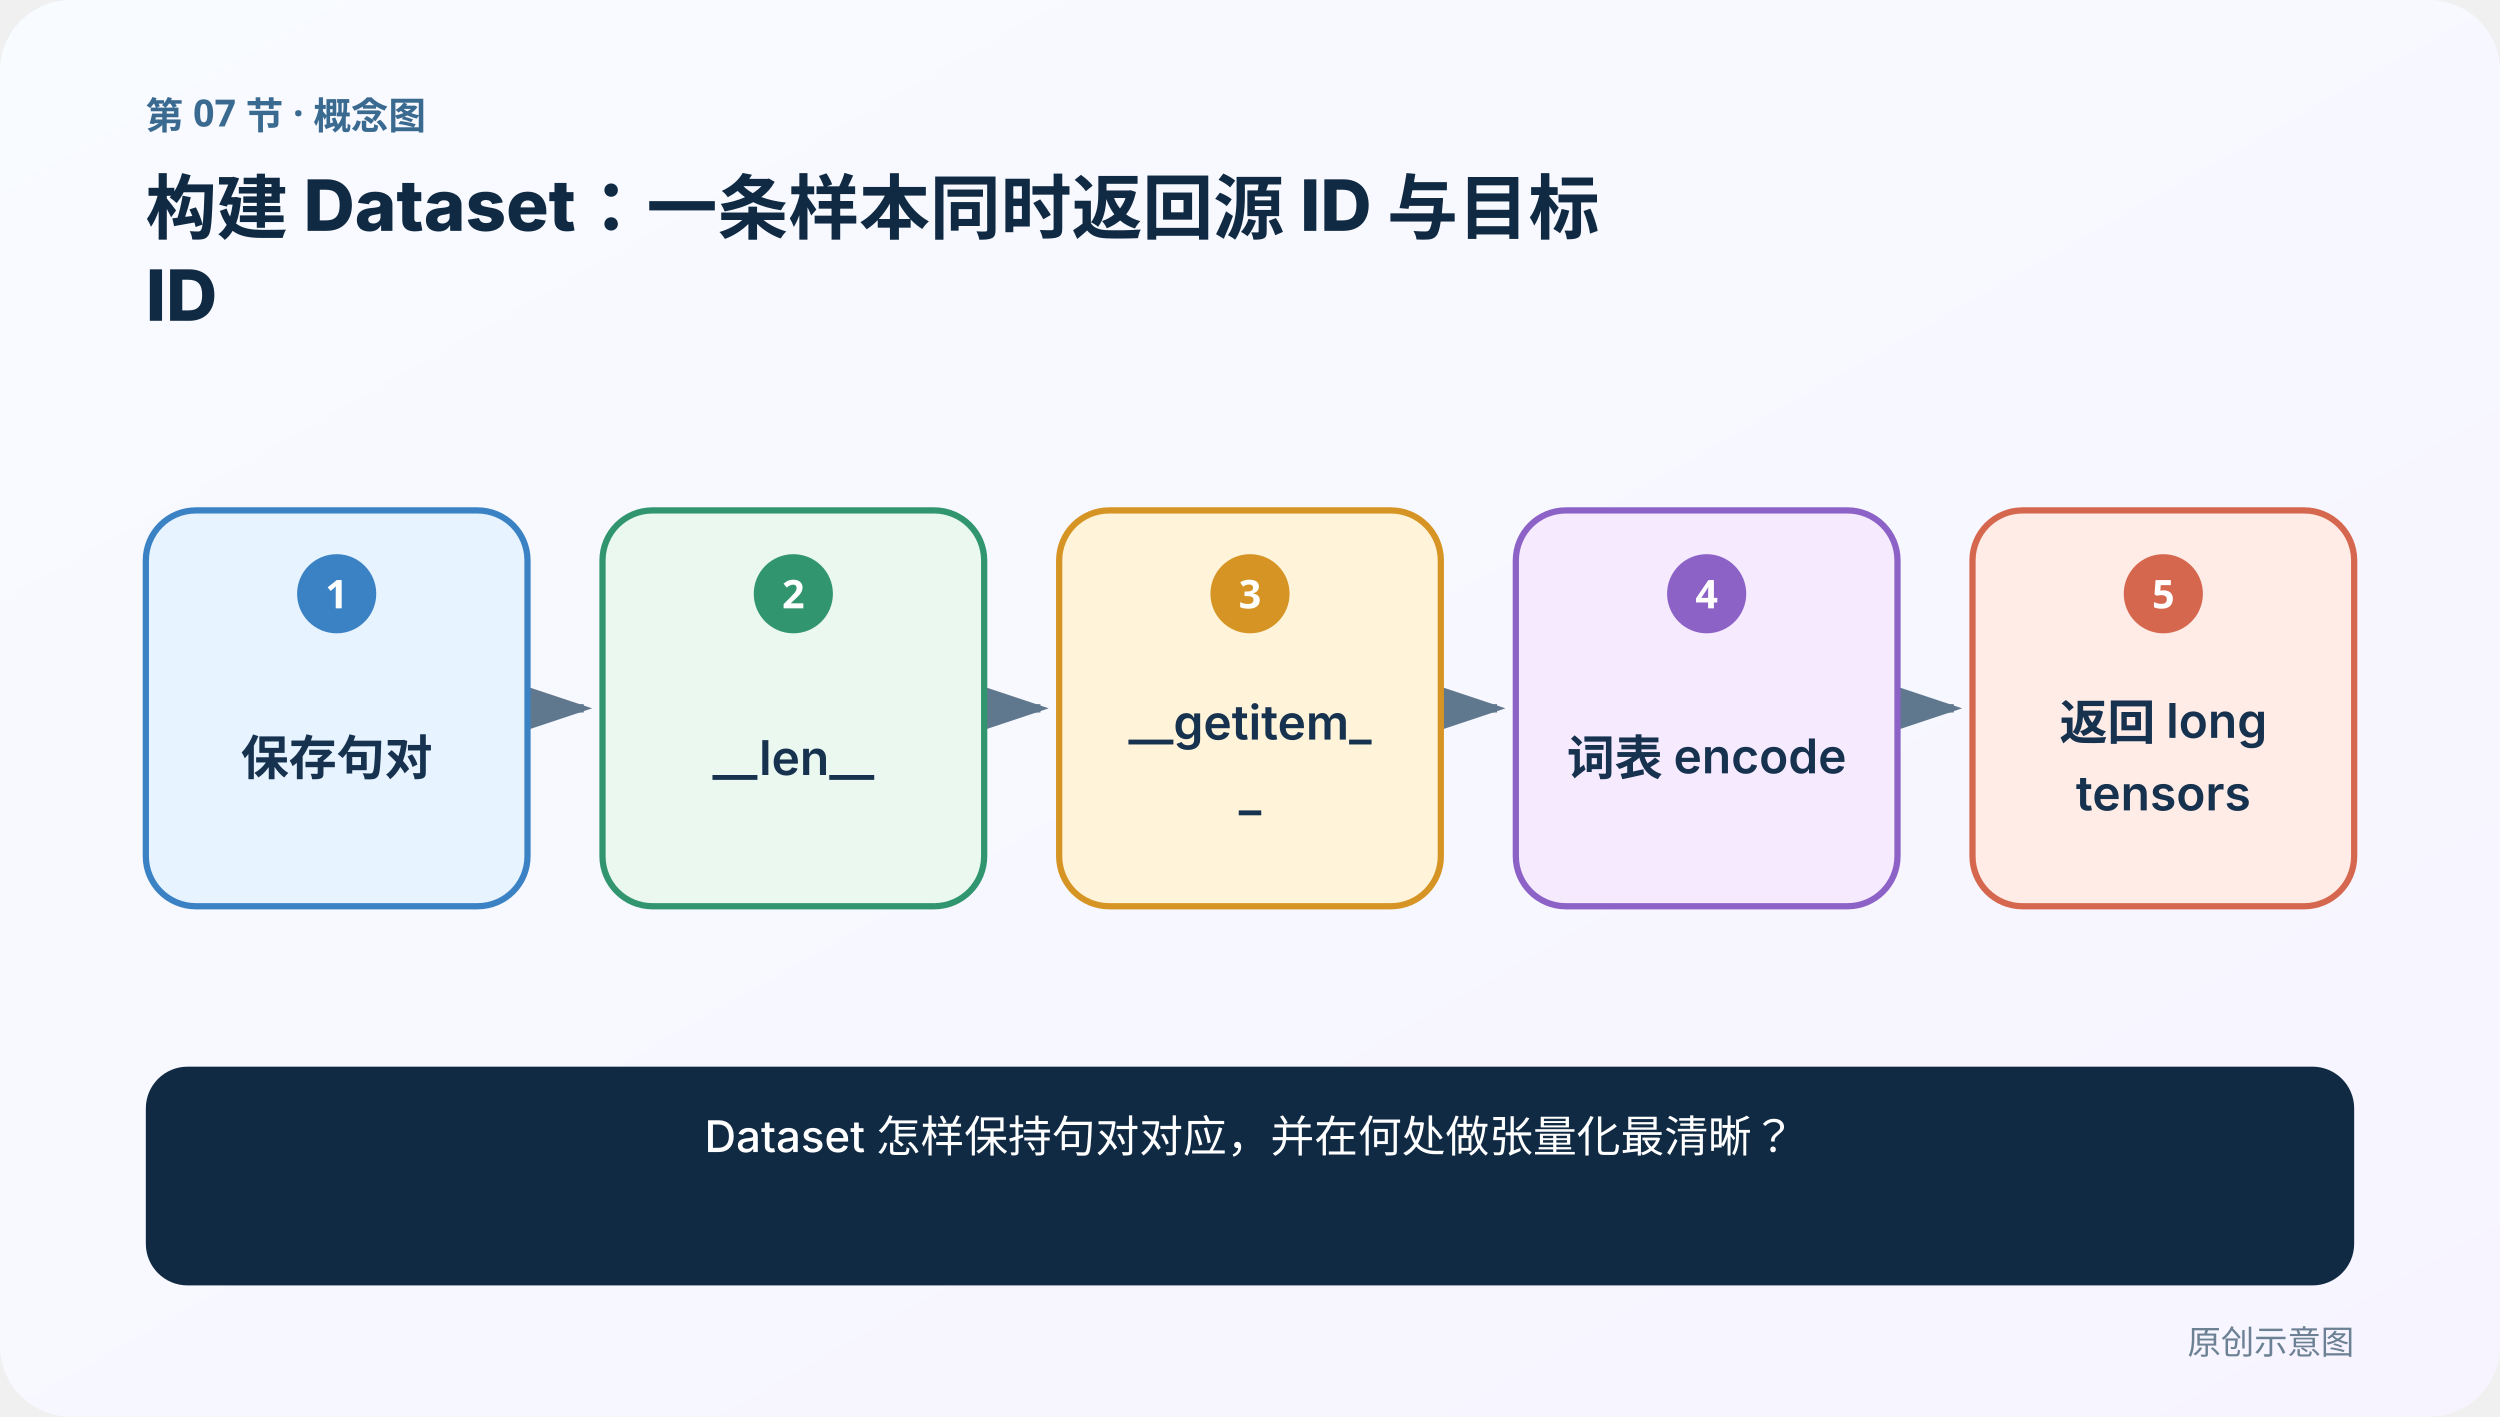
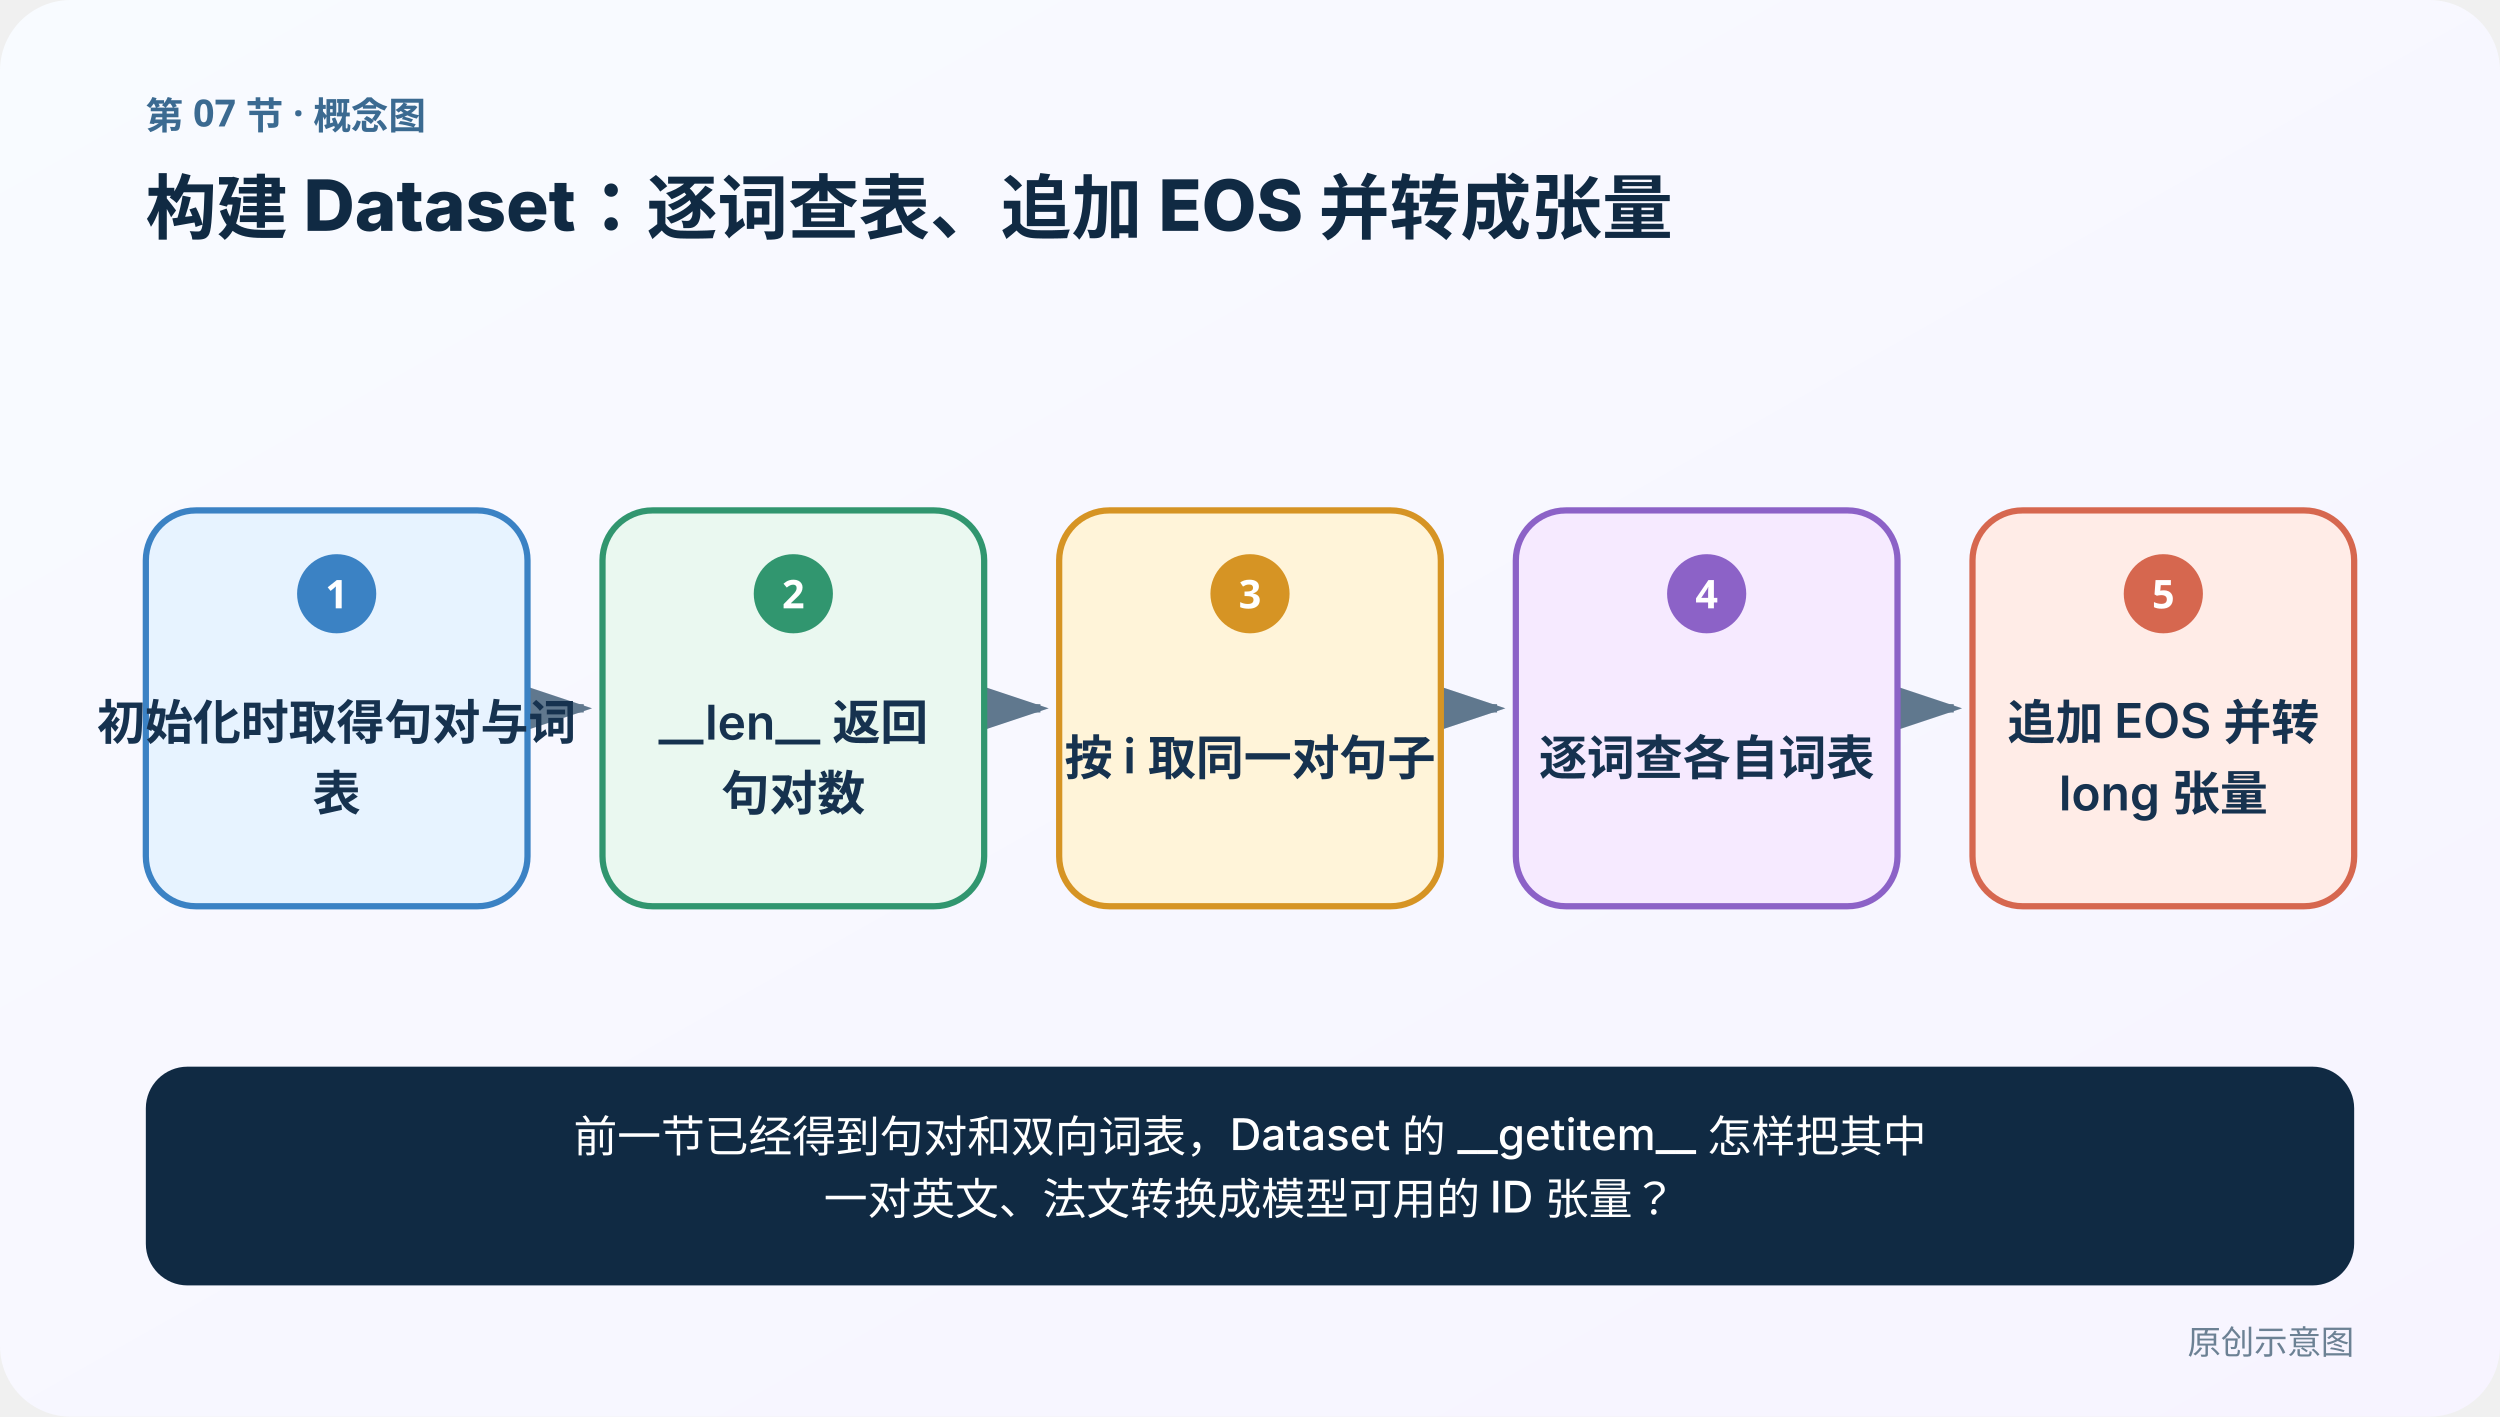
<svg xmlns="http://www.w3.org/2000/svg" width="1200" height="680" viewBox="0 0 1200 680" role="img" aria-labelledby="title desc">
  <defs>
    <linearGradient id="bg" x1="0" y1="0" x2="1" y2="1">
      <stop stop-color="#F8FBFF" />
      <stop offset="1" stop-color="#F7F4FF" />
    </linearGradient>
    <marker id="arrow" markerWidth="10" markerHeight="10" refX="8" refY="3" orient="auto">
      <path d="M0,0 L0,6 L9,3 z" fill="#60788E" />
    </marker>
  </defs>
  <rect width="1200" height="680" rx="34" fill="url(#bg)" />
  <text x="70" y="62" font-family="sans-serif" font-size="18" font-weight="700" fill="#3B6A91">第 07 节 · 概念图</text>
-   <text x="70" y="112" text-anchor="start" font-family="-apple-system,BlinkMacSystemFont,'PingFang SC','Microsoft YaHei',sans-serif" font-size="34" font-weight="760" fill="#102A43">构建 Dataset：一条样本同时返回源 ID 与目标</text>
-   <text x="70" y="154" text-anchor="start" font-family="-apple-system,BlinkMacSystemFont,'PingFang SC','Microsoft YaHei',sans-serif" font-size="34" font-weight="760" fill="#102A43">ID</text>
+   <text x="70" y="112" text-anchor="start" font-family="-apple-system,BlinkMacSystemFont,'PingFang SC','Microsoft YaHei',sans-serif" font-size="34" font-weight="760" fill="#102A43">构建 Dataset：逐词查表、追加 EOS 并转成张量</text>
  <line x1="260.2" y1="340" x2="280.2" y2="340" stroke="#60788E" stroke-width="4" marker-end="url(#arrow)" />
  <line x1="479.4" y1="340" x2="499.4" y2="340" stroke="#60788E" stroke-width="4" marker-end="url(#arrow)" />
  <line x1="698.6" y1="340" x2="718.6" y2="340" stroke="#60788E" stroke-width="4" marker-end="url(#arrow)" />
  <line x1="917.8" y1="340" x2="937.8" y2="340" stroke="#60788E" stroke-width="4" marker-end="url(#arrow)" />
  <g>
    <rect x="70" y="245" width="183.2" height="190" rx="24" fill="#E7F3FF" stroke="#3B82C4" stroke-width="3" />
    <circle cx="161.6" cy="285" r="19" fill="#3B82C4" />
    <text x="161.6" y="292" text-anchor="middle" font-family="sans-serif" font-size="19" font-weight="700" fill="white">1</text>
-     <text x="161.6" y="372" text-anchor="middle" font-family="-apple-system,BlinkMacSystemFont,'PingFang SC','Microsoft YaHei',sans-serif" font-size="23" font-weight="600" fill="#16324F">保存句对</text>
+     <text x="161.6" y="355" text-anchor="middle" font-family="-apple-system,BlinkMacSystemFont,'PingFang SC','Microsoft YaHei',sans-serif" font-size="23" font-weight="600" fill="#16324F">初始化时取得句对与词</text>
+     <text x="161.6" y="389" text-anchor="middle" font-family="-apple-system,BlinkMacSystemFont,'PingFang SC','Microsoft YaHei',sans-serif" font-size="23" font-weight="600" fill="#16324F">表</text>
  </g>
  <g>
    <rect x="289.2" y="245" width="183.2" height="190" rx="24" fill="#EAF8F0" stroke="#31966F" stroke-width="3" />
    <circle cx="380.8" cy="285" r="19" fill="#31966F" />
    <text x="380.8" y="292" text-anchor="middle" font-family="sans-serif" font-size="19" font-weight="700" fill="white">2</text>
-     <text x="380.8" y="372" text-anchor="middle" font-family="-apple-system,BlinkMacSystemFont,'PingFang SC','Microsoft YaHei',sans-serif" font-size="23" font-weight="600" fill="#16324F">__len__</text>
+     <text x="380.8" y="355" text-anchor="middle" font-family="-apple-system,BlinkMacSystemFont,'PingFang SC','Microsoft YaHei',sans-serif" font-size="23" font-weight="600" fill="#16324F">__len__ 返回</text>
+     <text x="380.8" y="389" text-anchor="middle" font-family="-apple-system,BlinkMacSystemFont,'PingFang SC','Microsoft YaHei',sans-serif" font-size="23" font-weight="600" fill="#16324F">句对数</text>
  </g>
  <g>
    <rect x="508.4" y="245" width="183.2" height="190" rx="24" fill="#FFF4D9" stroke="#D69424" stroke-width="3" />
    <circle cx="600" cy="285" r="19" fill="#D69424" />
    <text x="600" y="292" text-anchor="middle" font-family="sans-serif" font-size="19" font-weight="700" fill="white">3</text>
-     <text x="600" y="355" text-anchor="middle" font-family="-apple-system,BlinkMacSystemFont,'PingFang SC','Microsoft YaHei',sans-serif" font-size="23" font-weight="600" fill="#16324F">__getitem_</text>
-     <text x="600" y="389" text-anchor="middle" font-family="-apple-system,BlinkMacSystemFont,'PingFang SC','Microsoft YaHei',sans-serif" font-size="23" font-weight="600" fill="#16324F">_</text>
+     <text x="600" y="372" text-anchor="middle" font-family="-apple-system,BlinkMacSystemFont,'PingFang SC','Microsoft YaHei',sans-serif" font-size="23" font-weight="600" fill="#16324F">按 i 取同一对句子</text>
  </g>
  <g>
    <rect x="727.6" y="245" width="183.2" height="190" rx="24" fill="#F6EAFF" stroke="#8C62C7" stroke-width="3" />
    <circle cx="819.2" cy="285" r="19" fill="#8C62C7" />
    <text x="819.2" y="292" text-anchor="middle" font-family="sans-serif" font-size="19" font-weight="700" fill="white">4</text>
-     <text x="819.2" y="372" text-anchor="middle" font-family="-apple-system,BlinkMacSystemFont,'PingFang SC','Microsoft YaHei',sans-serif" font-size="23" font-weight="600" fill="#16324F">词表 encode</text>
+     <text x="819.2" y="372" text-anchor="middle" font-family="-apple-system,BlinkMacSystemFont,'PingFang SC','Microsoft YaHei',sans-serif" font-size="23" font-weight="600" fill="#16324F">逐词查各自词表</text>
  </g>
  <g>
    <rect x="946.8" y="245" width="183.2" height="190" rx="24" fill="#FFECE7" stroke="#D6674F" stroke-width="3" />
    <circle cx="1038.4" cy="285" r="19" fill="#D6674F" />
    <text x="1038.4" y="292" text-anchor="middle" font-family="sans-serif" font-size="19" font-weight="700" fill="white">5</text>
-     <text x="1038.4" y="355" text-anchor="middle" font-family="-apple-system,BlinkMacSystemFont,'PingFang SC','Microsoft YaHei',sans-serif" font-size="23" font-weight="600" fill="#16324F">返回 long</text>
-     <text x="1038.4" y="389" text-anchor="middle" font-family="-apple-system,BlinkMacSystemFont,'PingFang SC','Microsoft YaHei',sans-serif" font-size="23" font-weight="600" fill="#16324F">tensors</text>
+     <text x="1038.4" y="355" text-anchor="middle" font-family="-apple-system,BlinkMacSystemFont,'PingFang SC','Microsoft YaHei',sans-serif" font-size="23" font-weight="600" fill="#16324F">追加 EOS 并转</text>
+     <text x="1038.4" y="389" text-anchor="middle" font-family="-apple-system,BlinkMacSystemFont,'PingFang SC','Microsoft YaHei',sans-serif" font-size="23" font-weight="600" fill="#16324F">long 张量</text>
  </g>
  <rect x="70" y="512" width="1060" height="105" rx="20" fill="#102A43" />
-   <text x="600" y="553" text-anchor="middle" font-family="-apple-system,BlinkMacSystemFont,'PingFang SC','Microsoft YaHei',sans-serif" font-size="21" font-weight="500" fill="#FFFFFF">Dataset 怎样保持句对对应，并在何处做张量化最清晰？</text>
+   <text x="600" y="553" text-anchor="middle" font-family="-apple-system,BlinkMacSystemFont,'PingFang SC','Microsoft YaHei',sans-serif" font-size="21" font-weight="500" fill="#FFFFFF">前一节已经得到句对和双向词表，Dataset 的 __getitem__ 怎样把其中</text>
+   <text x="600" y="583" text-anchor="middle" font-family="-apple-system,BlinkMacSystemFont,'PingFang SC','Microsoft YaHei',sans-serif" font-size="21" font-weight="500" fill="#FFFFFF">一对英文、法文转换成模型可用的 ID 张量？</text>
  <text x="1130" y="650" text-anchor="end" font-family="sans-serif" font-size="16" fill="#6C8194">原创示意图</text>
</svg>
